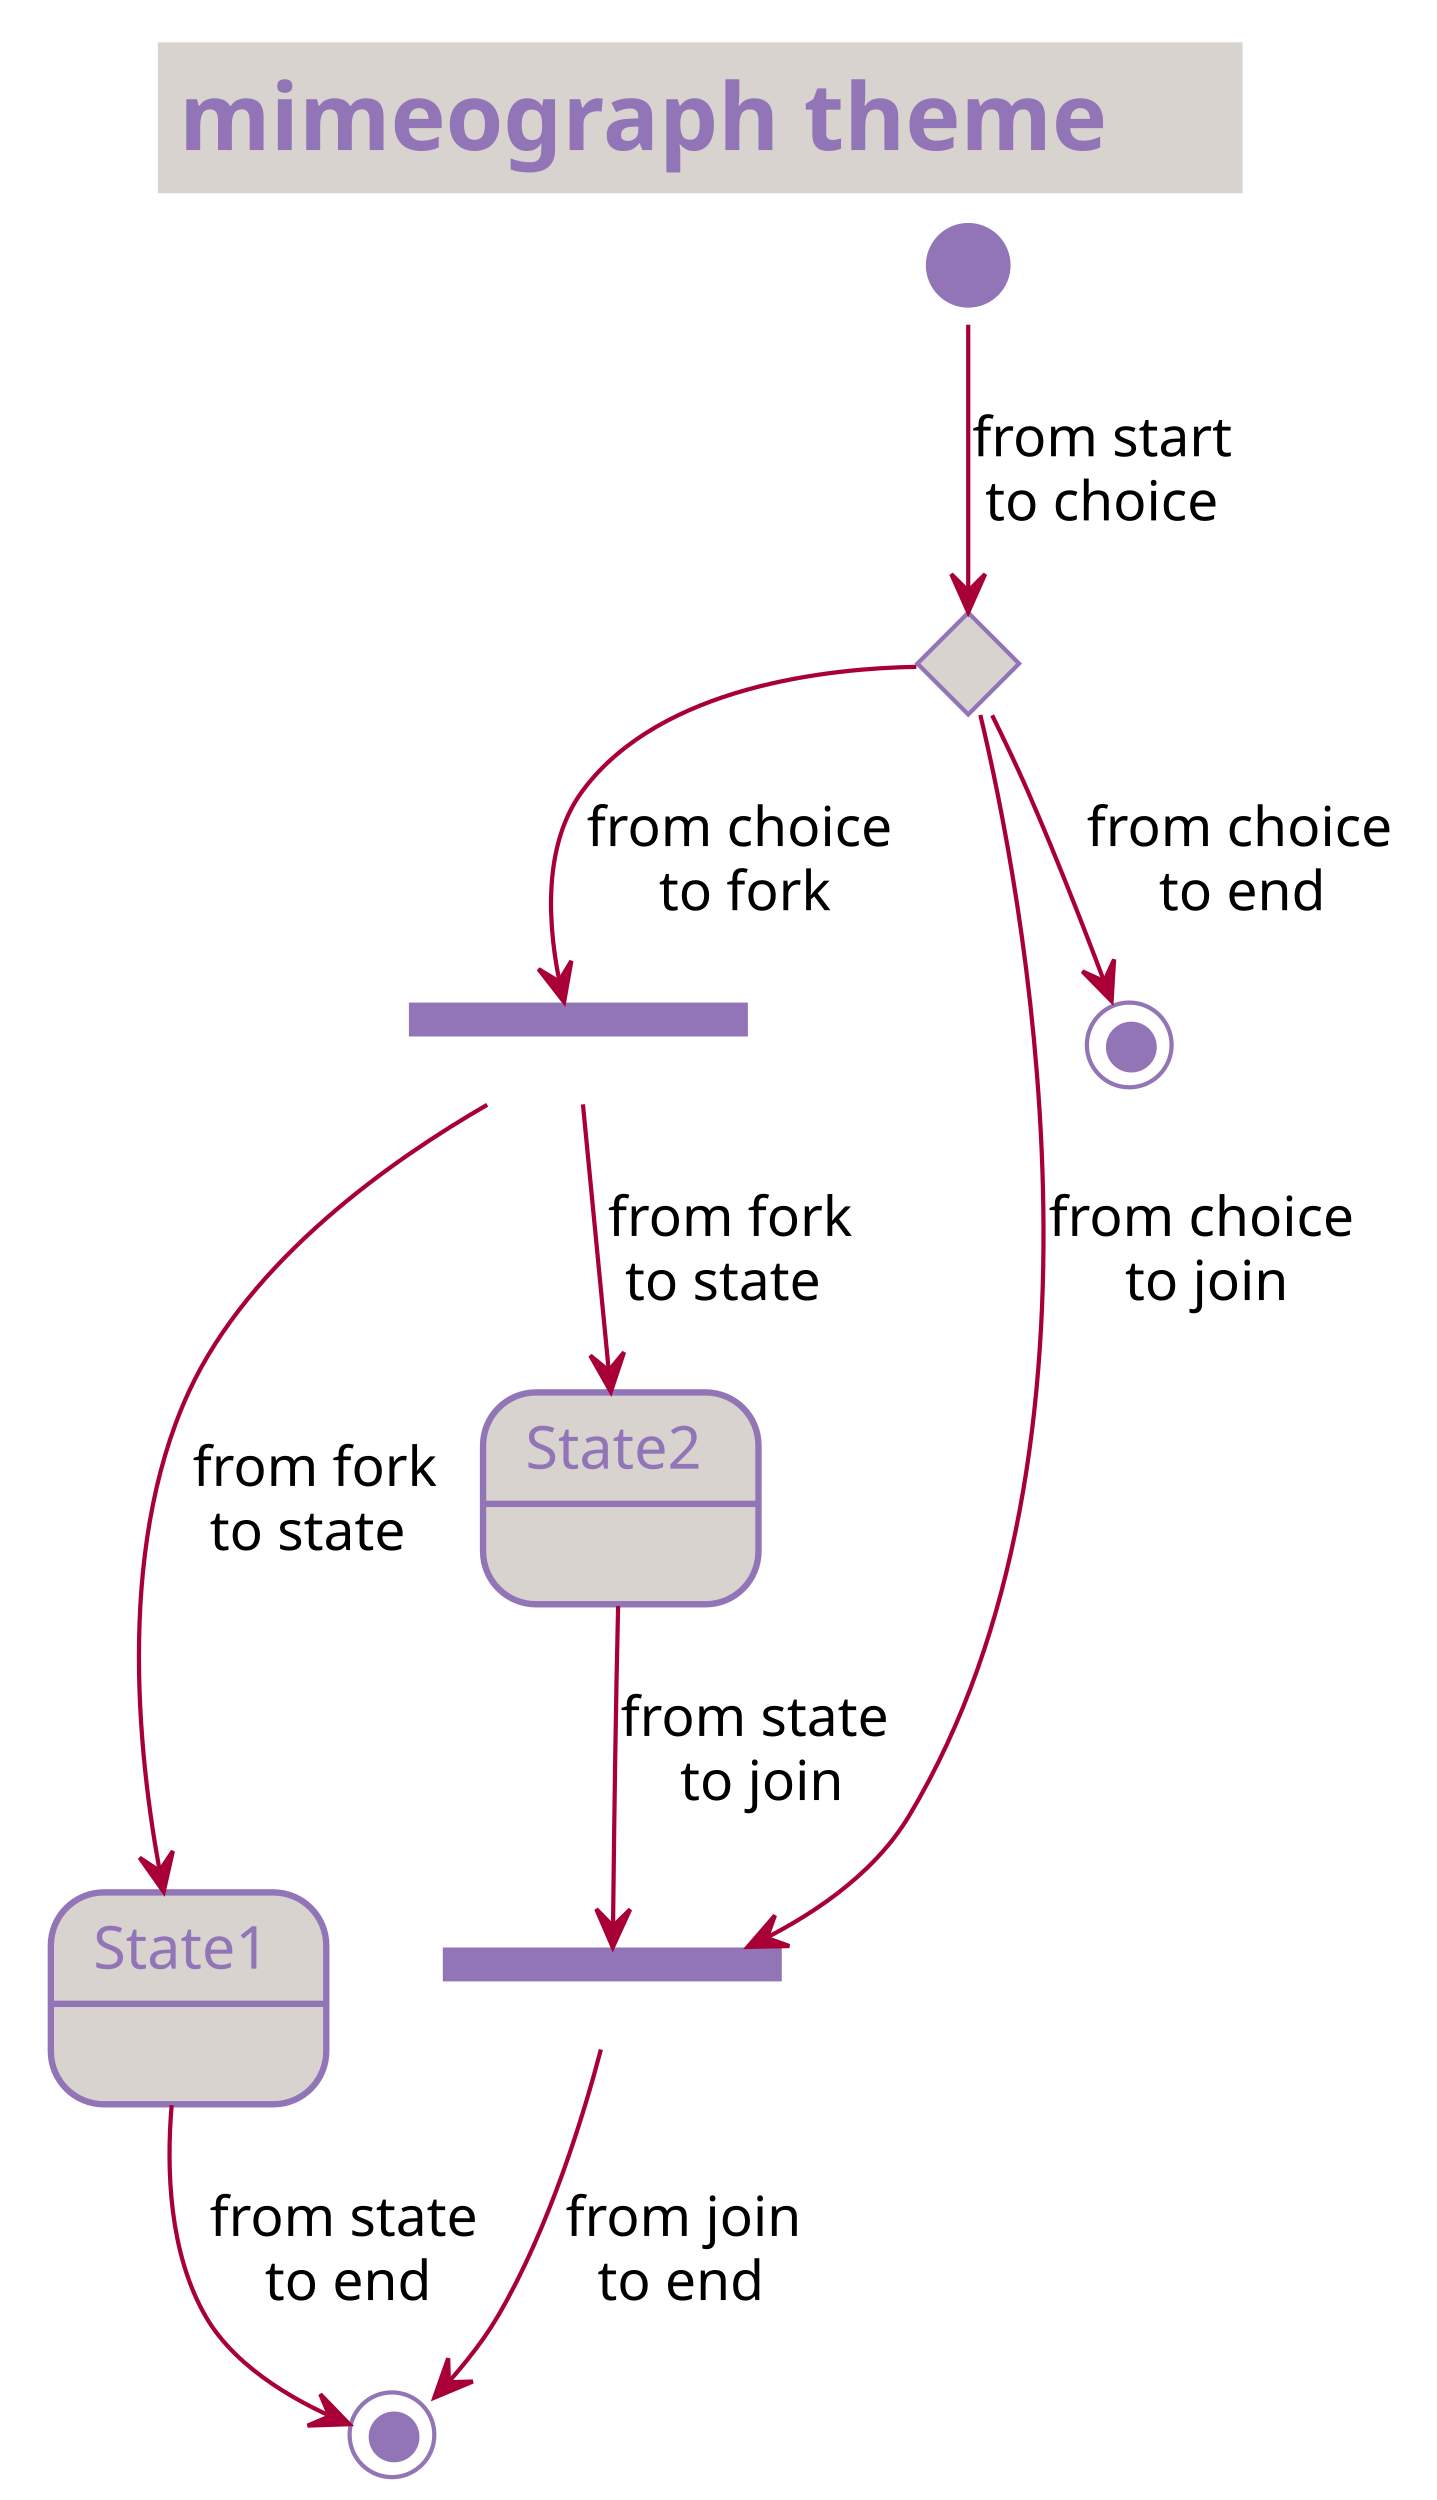
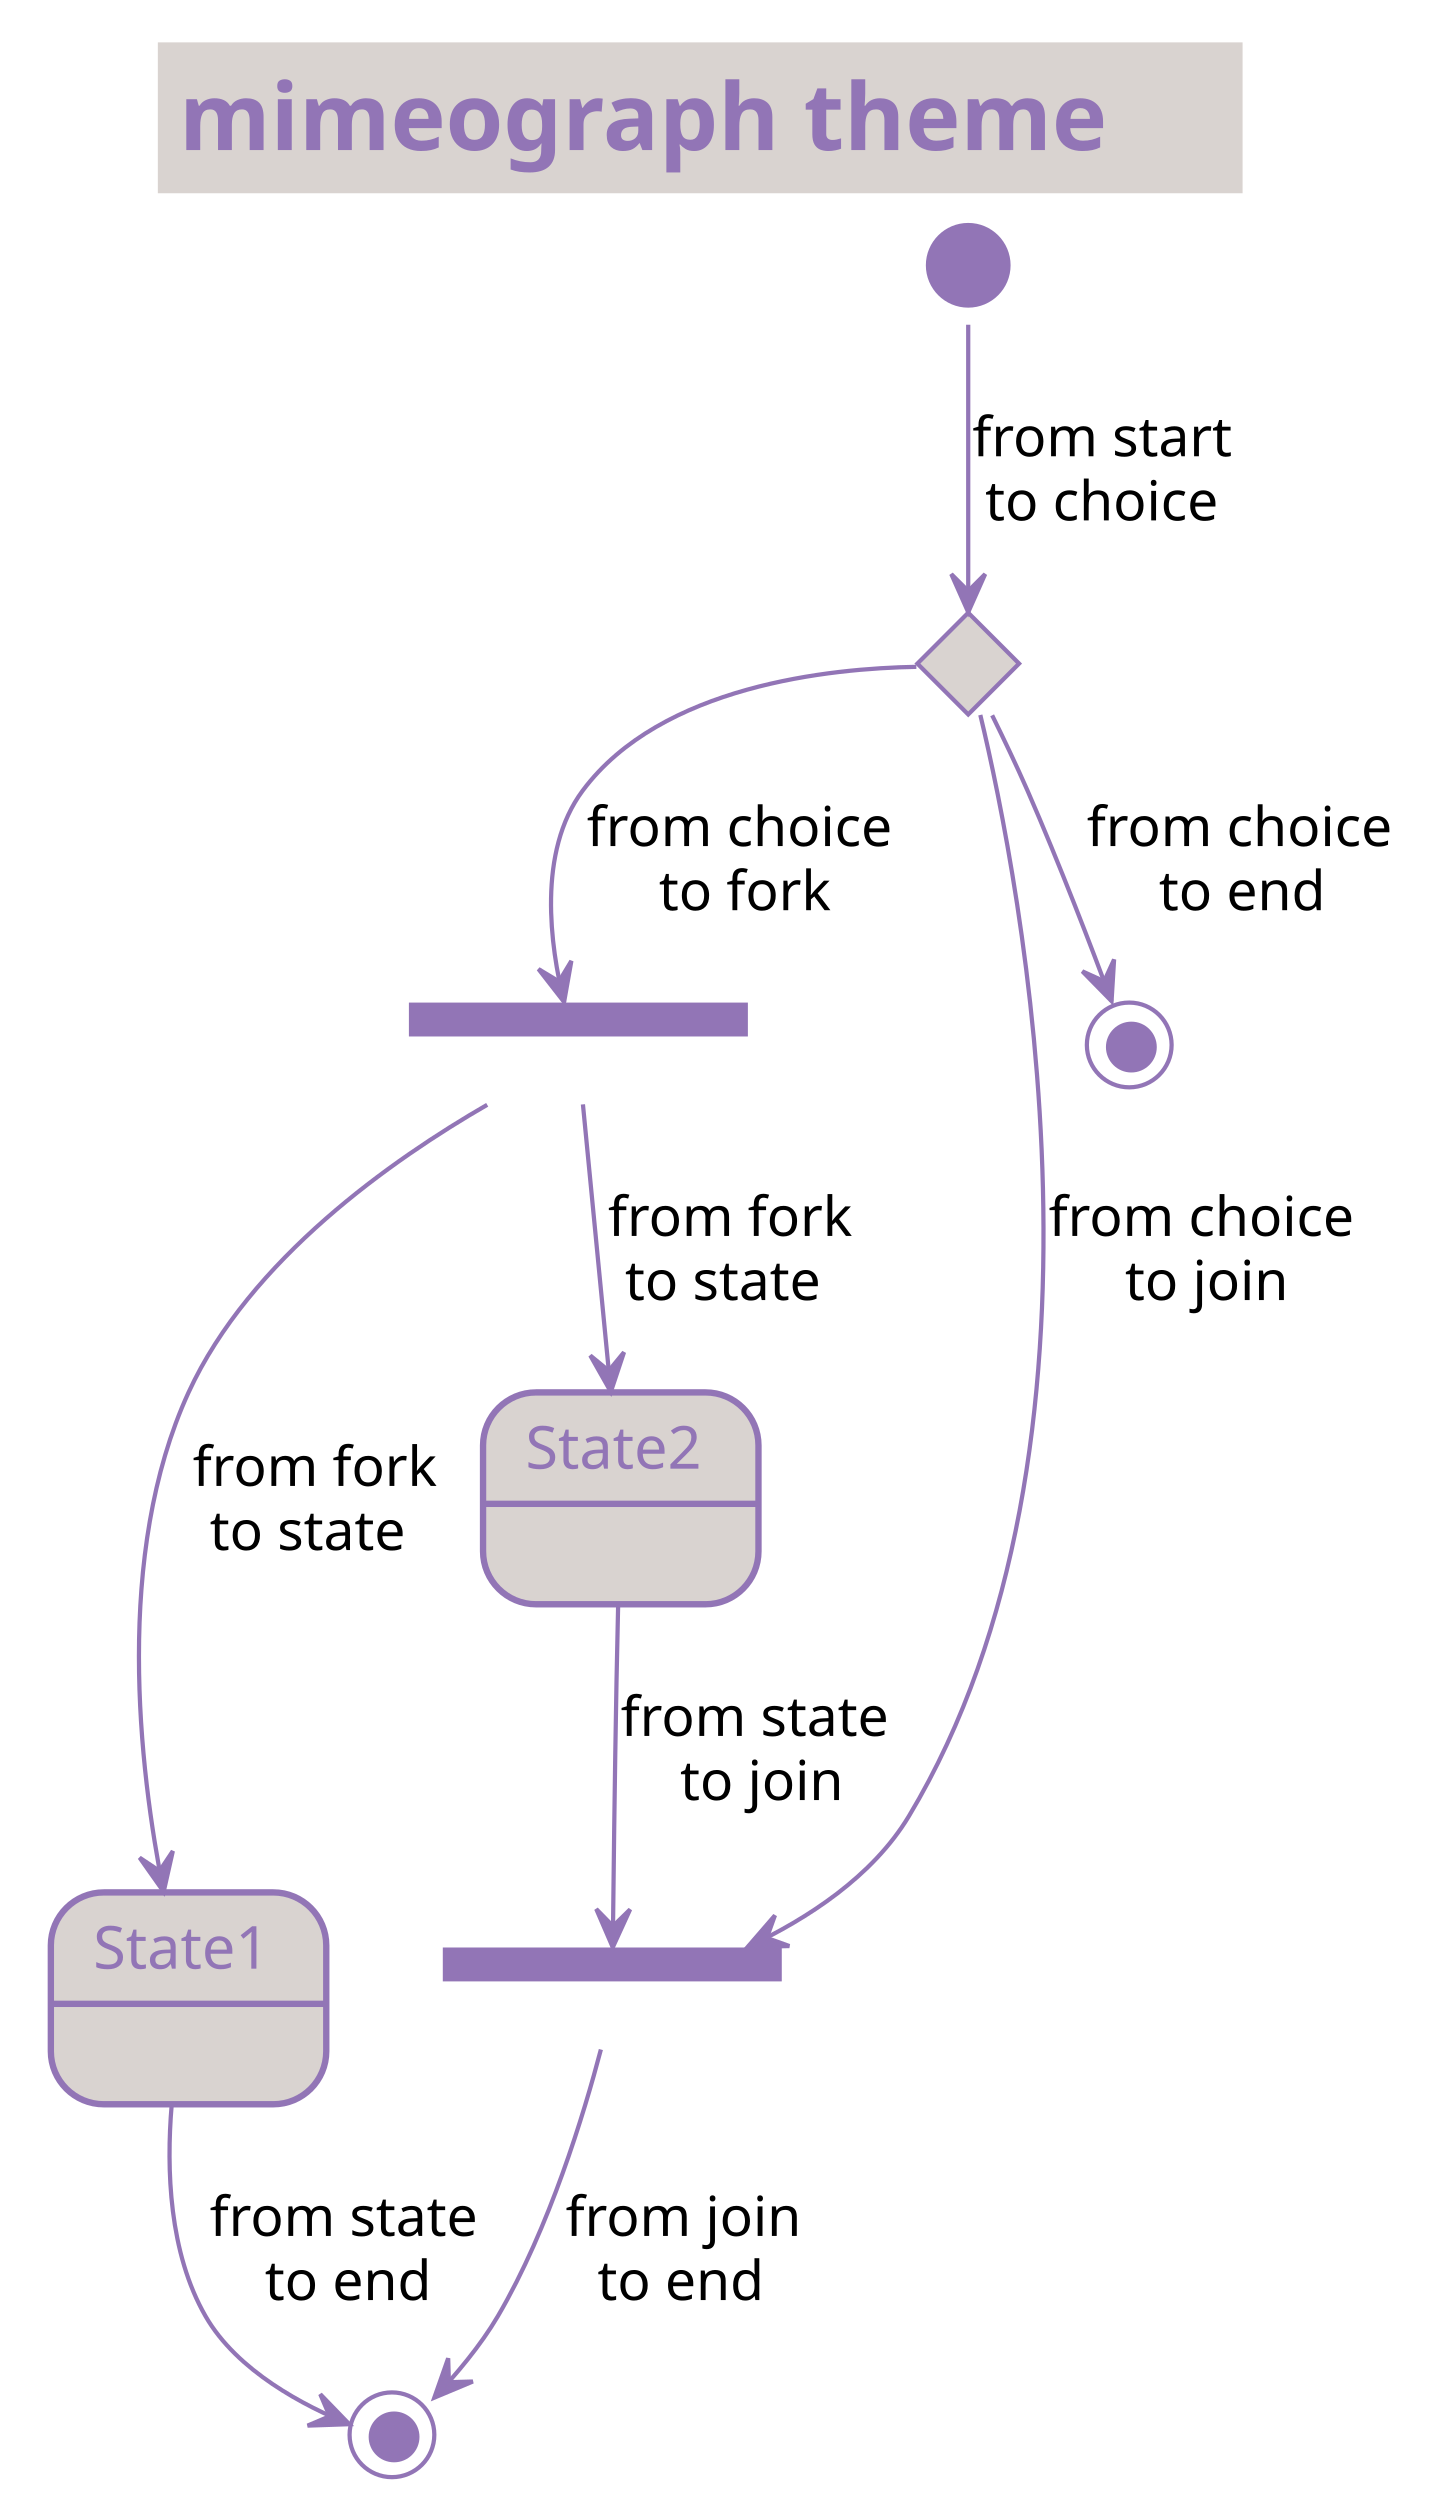
<svg xmlns="http://www.w3.org/2000/svg" contentScriptType="application/ecmascript" contentStyleType="text/css" height="590px" preserveAspectRatio="none" style="width:339px;height:590px;background:#D9D3D0;" version="1.1" viewBox="0 0 339 590" width="339px" zoomAndPan="magnify">
  <defs />
  <g>
    <rect fill="#D9D3D0" height="35.609" style="stroke:#D9D3D0;stroke-width:0.0;" width="256" x="37.25" y="10" />
    <text fill="#9275B6" font-family="Verdana" font-size="22" font-weight="bold" lengthAdjust="spacing" textLength="246" x="42.25" y="35.421">mimeograph theme</text>
    <polygon fill="#D9D3D0" points="228.5,144.609,240.5,156.609,228.5,168.609,216.5,156.609,228.5,144.609" style="stroke:#9275B6;stroke-width:1.0;" />
    <rect fill="#9275B6" height="8" style="stroke:none;stroke-width:1.0;" width="80" x="96.5" y="236.609" />
    <rect fill="#9275B6" height="8" style="stroke:none;stroke-width:1.0;" width="80" x="104.5" y="459.609" />
    <ellipse cx="266.5" cy="246.609" rx="10" ry="10" style="stroke:#9275B6;stroke-width:1.0;fill:none;" />
    <ellipse cx="267" cy="247.109" fill="#9275B6" rx="6" ry="6" style="stroke:none;stroke-width:1.0;" />
    <ellipse cx="228.5" cy="62.609" fill="#9275B6" rx="10" ry="10" style="stroke:none;stroke-width:1.0;" />
    <g id="State1">
      <rect fill="#D9D3D0" height="50" rx="12.5" ry="12.5" style="stroke:#9275B6;stroke-width:1.5;" width="65" x="12" y="446.609" />
      <line style="stroke:#9275B6;stroke-width:1.5;" x1="12" x2="77" y1="472.906" y2="472.906" />
      <text fill="#9275B6" font-family="Verdana" font-size="14" lengthAdjust="spacing" textLength="45" x="22" y="464.604">State1</text>
    </g>
    <g id="State2">
      <rect fill="#D9D3D0" height="50" rx="12.5" ry="12.5" style="stroke:#9275B6;stroke-width:1.5;" width="65" x="114" y="328.609" />
      <line style="stroke:#9275B6;stroke-width:1.5;" x1="114" x2="179" y1="354.906" y2="354.906" />
      <text fill="#9275B6" font-family="Verdana" font-size="14" lengthAdjust="spacing" textLength="45" x="124" y="346.604">State2</text>
    </g>
    <ellipse cx="92.5" cy="574.609" rx="10" ry="10" style="stroke:#9275B6;stroke-width:1.0;fill:none;" />
    <ellipse cx="93" cy="575.109" fill="#9275B6" rx="6" ry="6" style="stroke:none;stroke-width:1.0;" />
-     <path d="M228.5,76.645 C228.5,93.919 228.5,127.154 228.5,144.483 " fill="none" style="stroke:#A80036;stroke-width:1.0;" />
-     <polygon fill="#A80036" points="228.5,144.483,232.5,135.483,228.5,139.483,224.5,135.483,228.5,144.483" style="stroke:#A80036;stroke-width:1.0;" />
+     <path d="M228.5,76.645 C228.5,93.919 228.5,127.154 228.5,144.483 " fill="none" style="stroke:#9275B6;stroke-width:1.0;" />
+     <polygon fill="#9275B6" points="228.5,144.483,232.5,135.483,228.5,139.483,224.5,135.483,228.5,144.483" style="stroke:#9275B6;stroke-width:1.0;" />
    <text fill="#000000" font-family="Verdana" font-size="13" lengthAdjust="spacing" textLength="64" x="229.5" y="107.676">from start</text>
    <text fill="#000000" font-family="Verdana" font-size="13" lengthAdjust="spacing" textLength="58" x="232.5" y="122.809">to choice</text>
-     <path d="M216.263,157.371 C196.029,157.722 156.001,161.726 137.5,186.609 C126.757,201.059 129.841,223.217 133.125,236.474 " fill="none" style="stroke:#A80036;stroke-width:1.0;" />
-     <polygon fill="#A80036" points="133.125,236.474,134.844,226.777,131.923,231.621,127.078,228.701,133.125,236.474" style="stroke:#A80036;stroke-width:1.0;" />
+     <path d="M216.263,157.371 C196.029,157.722 156.001,161.726 137.5,186.609 C126.757,201.059 129.841,223.217 133.125,236.474 " fill="none" style="stroke:#9275B6;stroke-width:1.0;" />
+     <polygon fill="#9275B6" points="133.125,236.474,134.844,226.777,131.923,231.621,127.078,228.701,133.125,236.474" style="stroke:#9275B6;stroke-width:1.0;" />
    <text fill="#000000" font-family="Verdana" font-size="13" lengthAdjust="spacing" textLength="75" x="138.5" y="199.676">from choice</text>
    <text fill="#000000" font-family="Verdana" font-size="13" lengthAdjust="spacing" textLength="41" x="155.5" y="214.809">to fork</text>
-     <path d="M231.355,168.729 C240.722,207.806 267.027,341.179 214.5,428.609 C205.961,442.823 190.605,452.818 176.448,459.48 " fill="none" style="stroke:#A80036;stroke-width:1.0;" />
-     <polygon fill="#A80036" points="176.448,459.48,186.294,459.267,180.972,457.351,182.888,452.029,176.448,459.48" style="stroke:#A80036;stroke-width:1.0;" />
+     <path d="M231.355,168.729 C240.722,207.806 267.027,341.179 214.5,428.609 C205.961,442.823 190.605,452.818 176.448,459.48 " fill="none" style="stroke:#9275B6;stroke-width:1.0;" />
+     <polygon fill="#9275B6" points="176.448,459.48,186.294,459.267,180.972,457.351,182.888,452.029,176.448,459.48" style="stroke:#9275B6;stroke-width:1.0;" />
    <text fill="#000000" font-family="Verdana" font-size="13" lengthAdjust="spacing" textLength="75" x="247.5" y="291.676">from choice</text>
    <text fill="#000000" font-family="Verdana" font-size="13" lengthAdjust="spacing" textLength="39" x="265.5" y="306.809">to join</text>
-     <path d="M234.15,168.811 C236.783,174.156 239.901,180.668 242.5,186.609 C249.979,203.709 257.725,223.934 262.327,236.263 " fill="none" style="stroke:#A80036;stroke-width:1.0;" />
-     <polygon fill="#A80036" points="262.327,236.263,262.927,226.432,260.578,231.578,255.432,229.23,262.327,236.263" style="stroke:#A80036;stroke-width:1.0;" />
+     <path d="M234.15,168.811 C236.783,174.156 239.901,180.668 242.5,186.609 C249.979,203.709 257.725,223.934 262.327,236.263 " fill="none" style="stroke:#9275B6;stroke-width:1.0;" />
+     <polygon fill="#9275B6" points="262.327,236.263,262.927,226.432,260.578,231.578,255.432,229.23,262.327,236.263" style="stroke:#9275B6;stroke-width:1.0;" />
    <text fill="#000000" font-family="Verdana" font-size="13" lengthAdjust="spacing" textLength="75" x="256.5" y="199.676">from choice</text>
    <text fill="#000000" font-family="Verdana" font-size="13" lengthAdjust="spacing" textLength="41" x="273.5" y="214.809">to end</text>
-     <path d="M114.979,260.729 C92.616,273.637 58.913,297.235 44.5,328.609 C26.953,366.805 32.779,417.111 38.628,446.453 " fill="none" style="stroke:#A80036;stroke-width:1.0;" />
-     <polygon fill="#A80036" points="38.628,446.453,40.792,436.844,37.651,441.549,32.946,438.408,38.628,446.453" style="stroke:#A80036;stroke-width:1.0;" />
+     <path d="M114.979,260.729 C92.616,273.637 58.913,297.235 44.5,328.609 C26.953,366.805 32.779,417.111 38.628,446.453 " fill="none" style="stroke:#9275B6;stroke-width:1.0;" />
+     <polygon fill="#9275B6" points="38.628,446.453,40.792,436.844,37.651,441.549,32.946,438.408,38.628,446.453" style="stroke:#9275B6;stroke-width:1.0;" />
    <text fill="#000000" font-family="Verdana" font-size="13" lengthAdjust="spacing" textLength="58" x="45.5" y="350.676">from fork</text>
    <text fill="#000000" font-family="Verdana" font-size="13" lengthAdjust="spacing" textLength="50" x="49.5" y="365.809">to state</text>
-     <path d="M137.57,260.632 C139.132,276.72 142.076,307.045 144.156,328.469 " fill="none" style="stroke:#A80036;stroke-width:1.0;" />
-     <polygon fill="#A80036" points="144.156,328.469,147.268,319.124,143.673,323.492,139.305,319.897,144.156,328.469" style="stroke:#A80036;stroke-width:1.0;" />
+     <path d="M137.57,260.632 C139.132,276.72 142.076,307.045 144.156,328.469 " fill="none" style="stroke:#9275B6;stroke-width:1.0;" />
+     <polygon fill="#9275B6" points="144.156,328.469,147.268,319.124,143.673,323.492,139.305,319.897,144.156,328.469" style="stroke:#9275B6;stroke-width:1.0;" />
    <text fill="#000000" font-family="Verdana" font-size="13" lengthAdjust="spacing" textLength="58" x="143.5" y="291.676">from fork</text>
    <text fill="#000000" font-family="Verdana" font-size="13" lengthAdjust="spacing" textLength="50" x="147.5" y="306.809">to state</text>
-     <path d="M145.876,379.038 C145.74,384.8 145.606,390.921 145.5,396.609 C145.083,418.962 144.771,445.115 144.614,459.576 " fill="none" style="stroke:#A80036;stroke-width:1.0;" />
-     <polygon fill="#A80036" points="144.614,459.576,148.711,450.62,144.668,454.576,140.712,450.533,144.614,459.576" style="stroke:#A80036;stroke-width:1.0;" />
+     <path d="M145.876,379.038 C145.74,384.8 145.606,390.921 145.5,396.609 C145.083,418.962 144.771,445.115 144.614,459.576 " fill="none" style="stroke:#9275B6;stroke-width:1.0;" />
+     <polygon fill="#9275B6" points="144.614,459.576,148.711,450.62,144.668,454.576,140.712,450.533,144.614,459.576" style="stroke:#9275B6;stroke-width:1.0;" />
    <text fill="#000000" font-family="Verdana" font-size="13" lengthAdjust="spacing" textLength="67" x="146.5" y="409.676">from state</text>
    <text fill="#000000" font-family="Verdana" font-size="13" lengthAdjust="spacing" textLength="39" x="160.5" y="424.809">to join</text>
-     <path d="M40.512,496.822 C39.224,512.082 39.918,531.657 48.5,546.609 C55.969,559.622 71.926,567.864 82.43,572.107 " fill="none" style="stroke:#A80036;stroke-width:1.0;" />
-     <polygon fill="#A80036" points="82.43,572.107,75.583,565.028,77.794,570.235,72.587,572.445,82.43,572.107" style="stroke:#A80036;stroke-width:1.0;" />
+     <path d="M40.512,496.822 C39.224,512.082 39.918,531.657 48.5,546.609 C55.969,559.622 71.926,567.864 82.43,572.107 " fill="none" style="stroke:#9275B6;stroke-width:1.0;" />
+     <polygon fill="#9275B6" points="82.43,572.107,75.583,565.028,77.794,570.235,72.587,572.445,82.43,572.107" style="stroke:#9275B6;stroke-width:1.0;" />
    <text fill="#000000" font-family="Verdana" font-size="13" lengthAdjust="spacing" textLength="67" x="49.5" y="527.676">from state</text>
    <text fill="#000000" font-family="Verdana" font-size="13" lengthAdjust="spacing" textLength="41" x="62.5" y="542.809">to end</text>
-     <path d="M141.807,483.691 C137.875,498.658 129.681,525.85 117.5,546.609 C113.396,553.604 107.525,560.518 102.505,565.84 " fill="none" style="stroke:#A80036;stroke-width:1.0;" />
-     <polygon fill="#A80036" points="102.505,565.84,111.59,562.038,105.936,562.203,105.771,556.548,102.505,565.84" style="stroke:#A80036;stroke-width:1.0;" />
+     <path d="M141.807,483.691 C137.875,498.658 129.681,525.85 117.5,546.609 C113.396,553.604 107.525,560.518 102.505,565.84 " fill="none" style="stroke:#9275B6;stroke-width:1.0;" />
+     <polygon fill="#9275B6" points="102.505,565.84,111.59,562.038,105.936,562.203,105.771,556.548,102.505,565.84" style="stroke:#9275B6;stroke-width:1.0;" />
    <text fill="#000000" font-family="Verdana" font-size="13" lengthAdjust="spacing" textLength="56" x="133.5" y="527.676">from join</text>
    <text fill="#000000" font-family="Verdana" font-size="13" lengthAdjust="spacing" textLength="41" x="141" y="542.809">to end</text>
  </g>
</svg>
